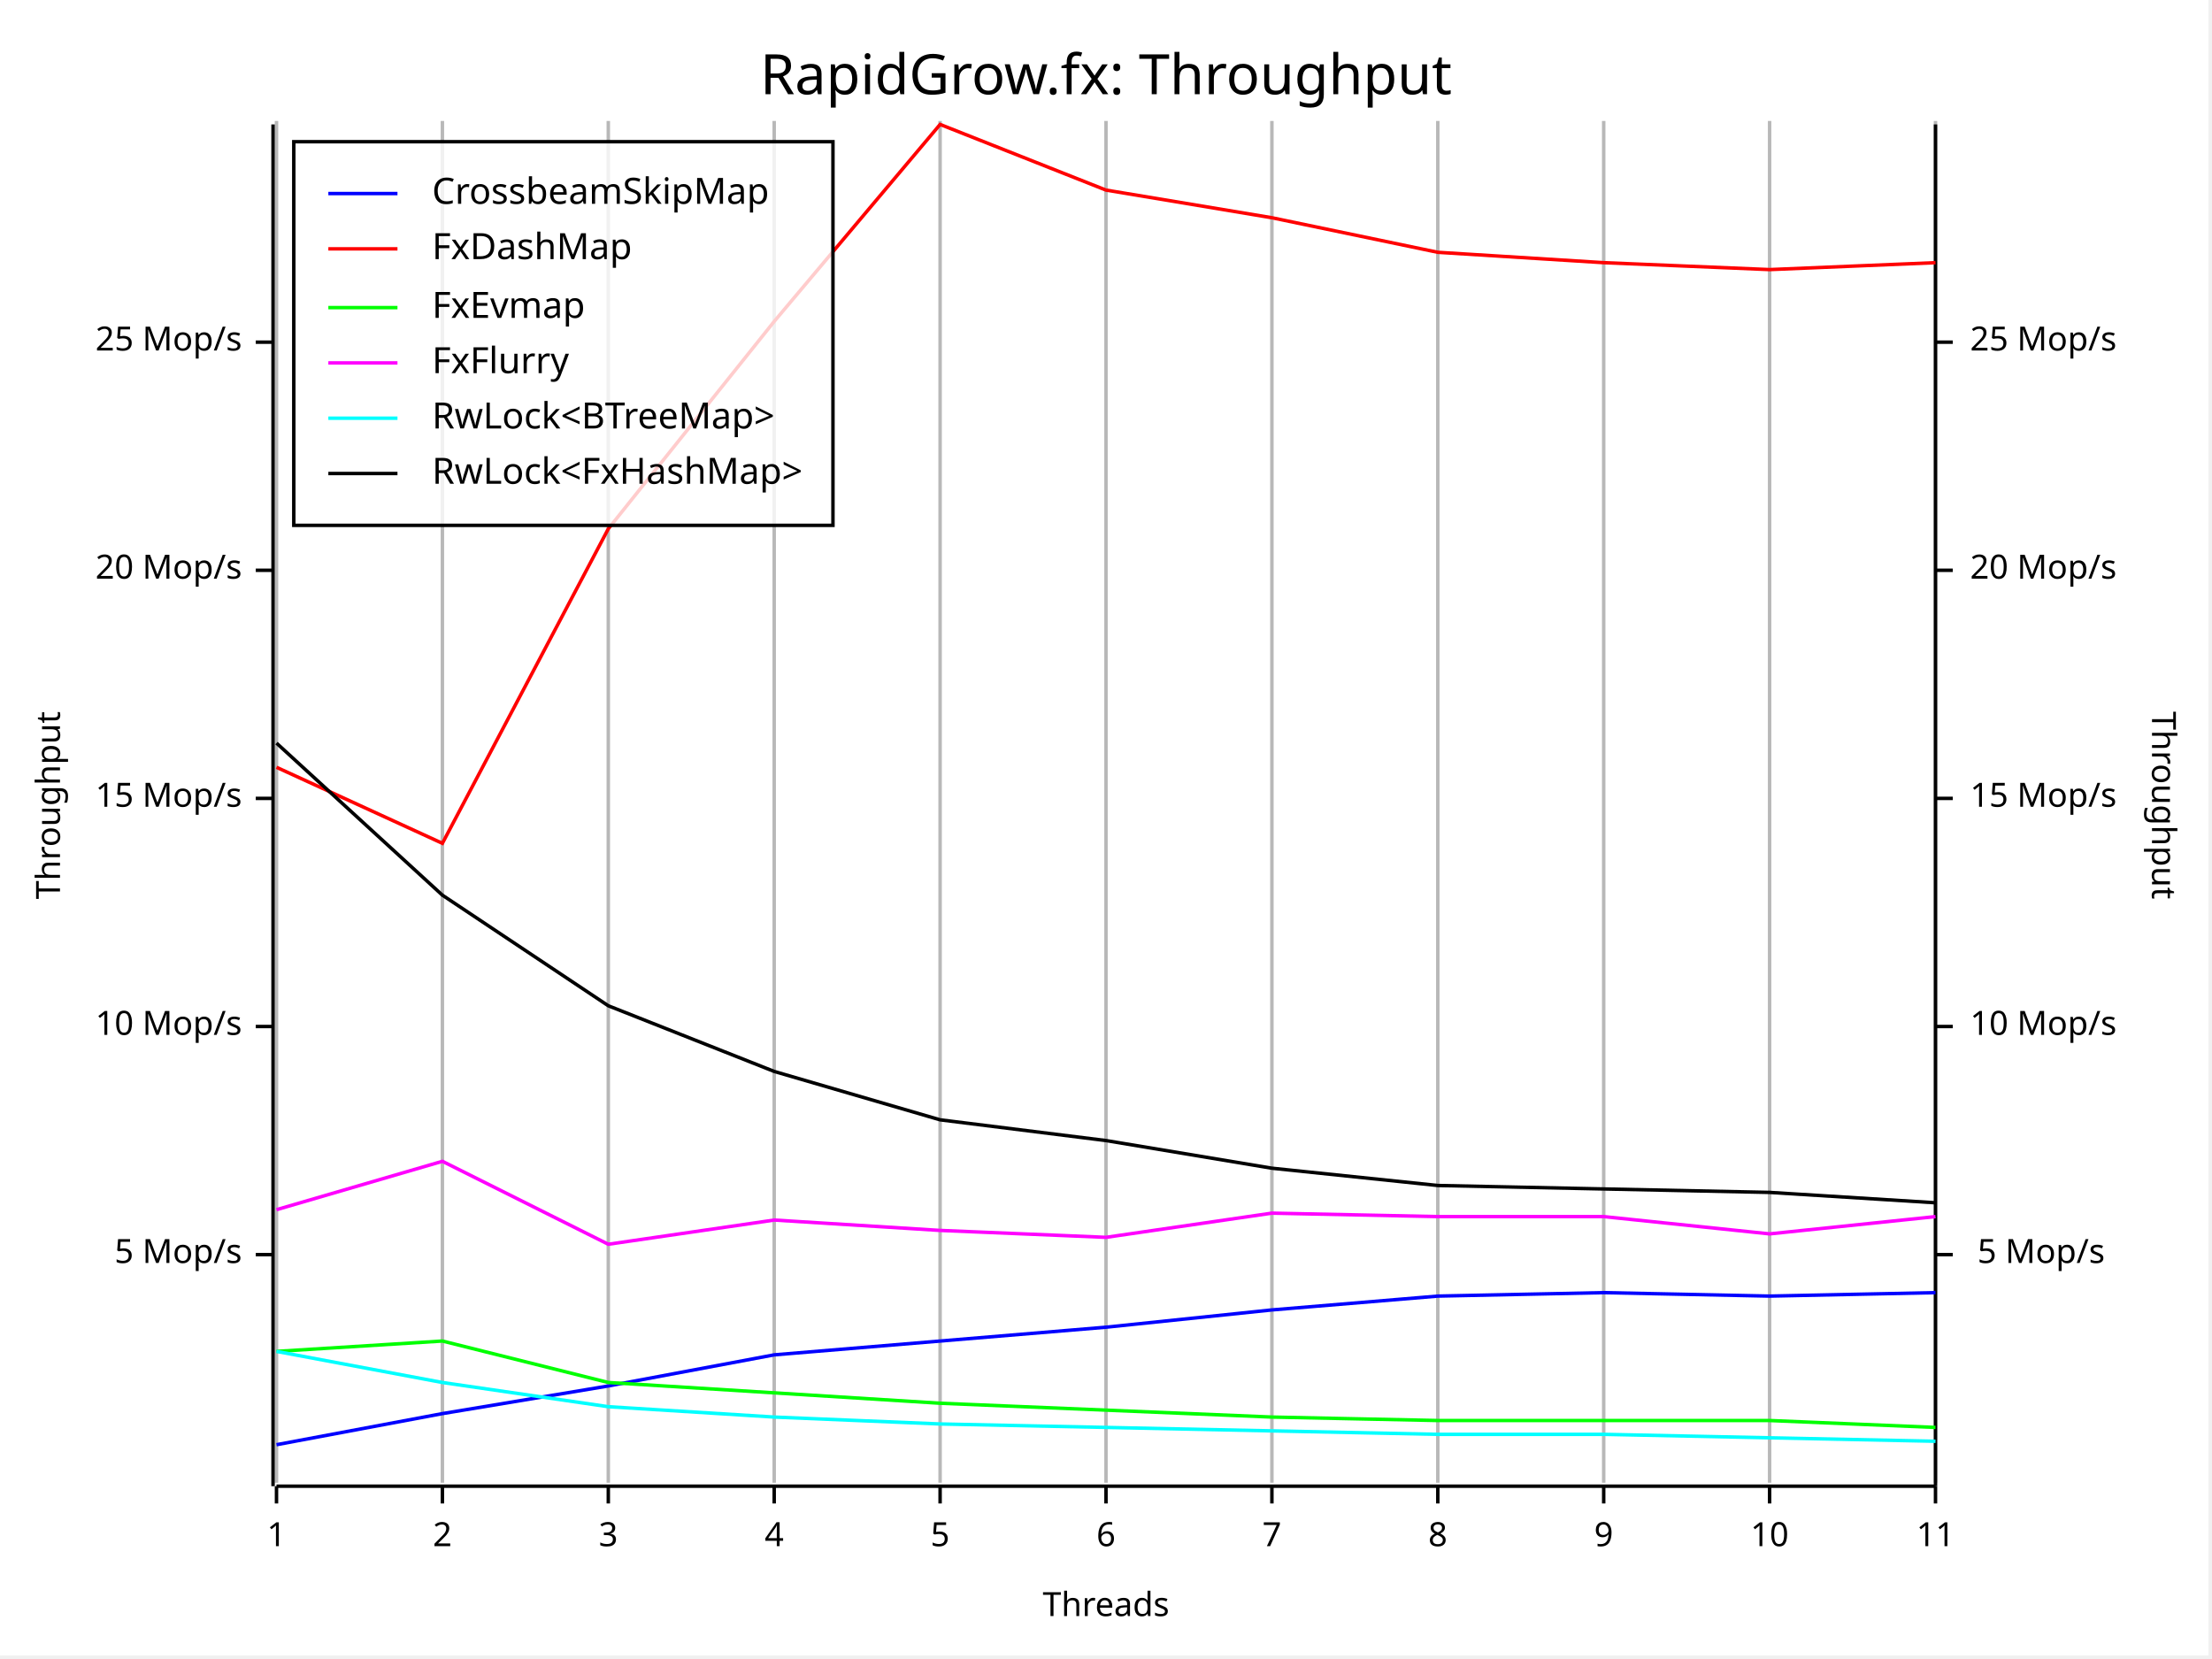
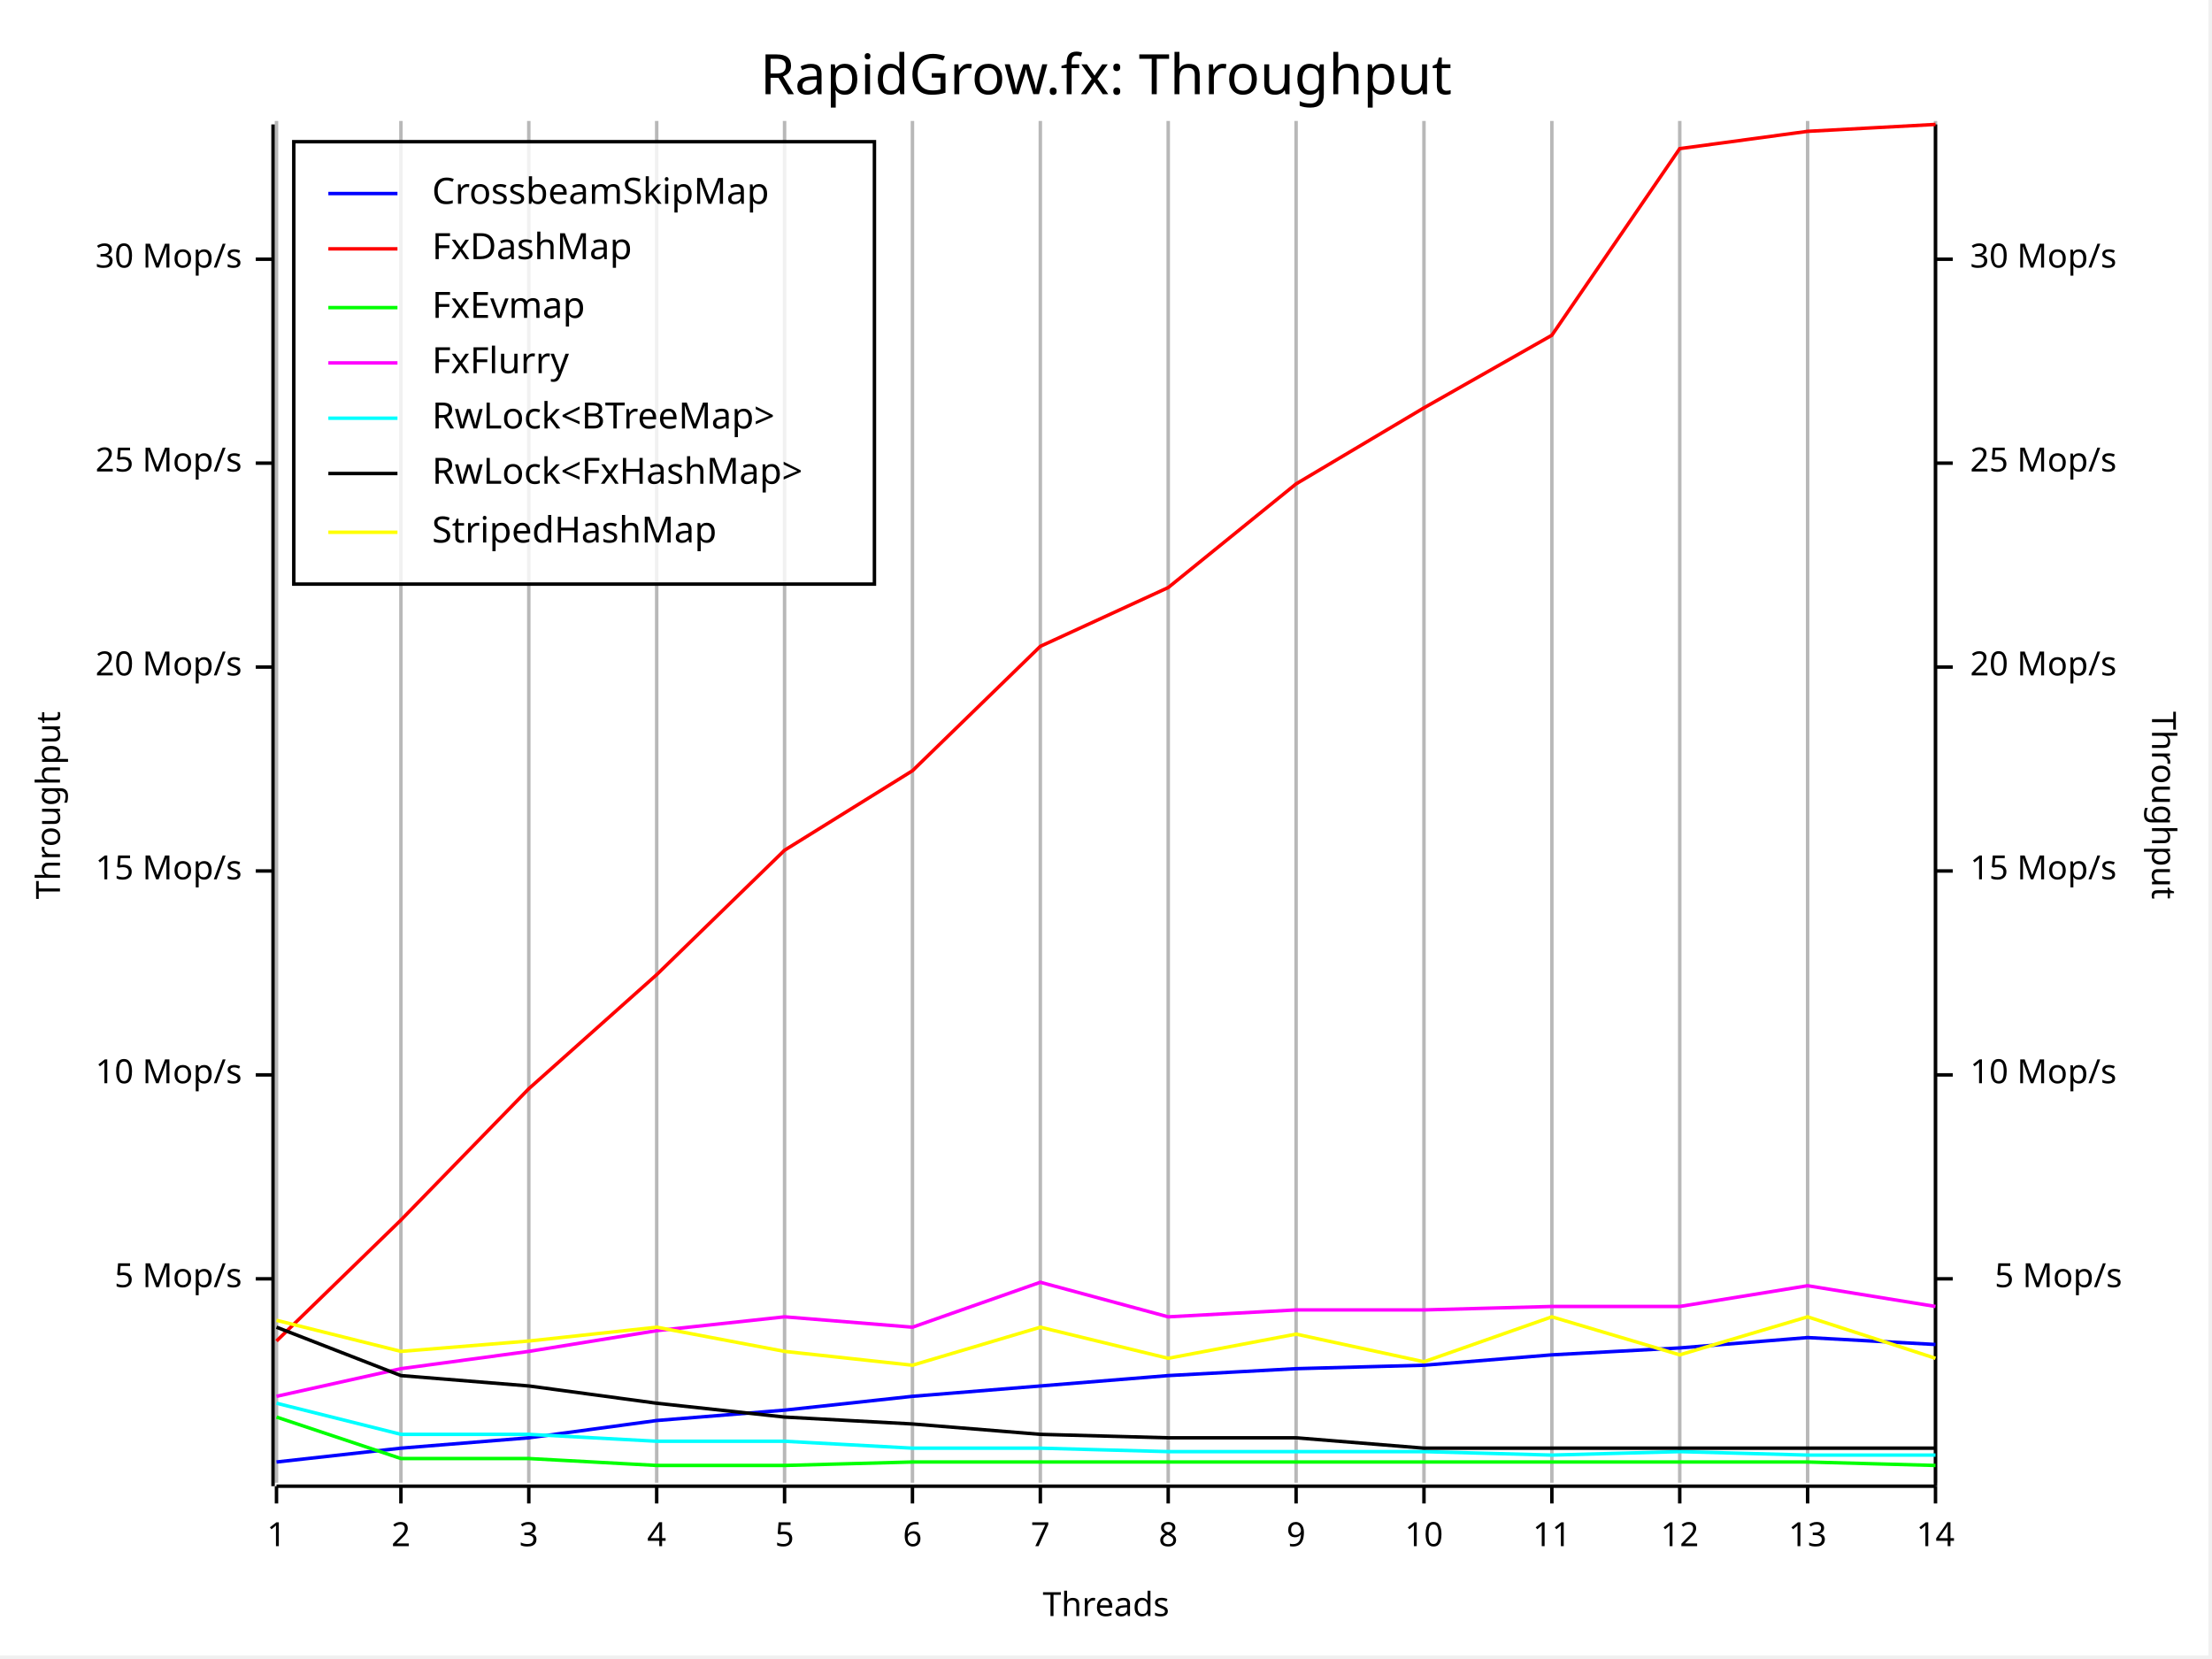
<svg xmlns="http://www.w3.org/2000/svg" width="640" height="480" viewBox="0 0 640 480">
  <rect x="0" y="0" width="639" height="479" opacity="1" fill="#FFFFFF" stroke="none" />
  <text x="320" y="15" dy="0.76em" text-anchor="middle" font-family="Fira Code" font-size="16.129" opacity="1" fill="#000000">
RapidGrow.fx: Throughput
</text>
  <line opacity="0.1" stroke="#000000" stroke-width="1" x1="80" y1="429" x2="80" y2="35" />
-   <line opacity="0.1" stroke="#000000" stroke-width="1" x1="128" y1="429" x2="128" y2="35" />
-   <line opacity="0.1" stroke="#000000" stroke-width="1" x1="176" y1="429" x2="176" y2="35" />
-   <line opacity="0.1" stroke="#000000" stroke-width="1" x1="224" y1="429" x2="224" y2="35" />
-   <line opacity="0.1" stroke="#000000" stroke-width="1" x1="272" y1="429" x2="272" y2="35" />
-   <line opacity="0.1" stroke="#000000" stroke-width="1" x1="320" y1="429" x2="320" y2="35" />
-   <line opacity="0.1" stroke="#000000" stroke-width="1" x1="368" y1="429" x2="368" y2="35" />
-   <line opacity="0.1" stroke="#000000" stroke-width="1" x1="416" y1="429" x2="416" y2="35" />
-   <line opacity="0.1" stroke="#000000" stroke-width="1" x1="464" y1="429" x2="464" y2="35" />
-   <line opacity="0.1" stroke="#000000" stroke-width="1" x1="512" y1="429" x2="512" y2="35" />
+   <line opacity="0.1" stroke="#000000" stroke-width="1" x1="116" y1="429" x2="116" y2="35" />
+   <line opacity="0.1" stroke="#000000" stroke-width="1" x1="153" y1="429" x2="153" y2="35" />
+   <line opacity="0.1" stroke="#000000" stroke-width="1" x1="190" y1="429" x2="190" y2="35" />
+   <line opacity="0.1" stroke="#000000" stroke-width="1" x1="227" y1="429" x2="227" y2="35" />
+   <line opacity="0.1" stroke="#000000" stroke-width="1" x1="264" y1="429" x2="264" y2="35" />
+   <line opacity="0.1" stroke="#000000" stroke-width="1" x1="301" y1="429" x2="301" y2="35" />
+   <line opacity="0.1" stroke="#000000" stroke-width="1" x1="338" y1="429" x2="338" y2="35" />
+   <line opacity="0.1" stroke="#000000" stroke-width="1" x1="375" y1="429" x2="375" y2="35" />
+   <line opacity="0.1" stroke="#000000" stroke-width="1" x1="412" y1="429" x2="412" y2="35" />
+   <line opacity="0.1" stroke="#000000" stroke-width="1" x1="449" y1="429" x2="449" y2="35" />
+   <line opacity="0.1" stroke="#000000" stroke-width="1" x1="486" y1="429" x2="486" y2="35" />
+   <line opacity="0.1" stroke="#000000" stroke-width="1" x1="523" y1="429" x2="523" y2="35" />
  <line opacity="0.1" stroke="#000000" stroke-width="1" x1="560" y1="429" x2="560" y2="35" />
  <text x="10" y="233" dy="0.76em" text-anchor="middle" font-family="sans-serif" font-size="9.677" opacity="1" fill="#000000" transform="rotate(270, 10, 233)">
Throughput
</text>
  <text x="320" y="470" dy="-0.5ex" text-anchor="middle" font-family="sans-serif" font-size="9.677" opacity="1" fill="#000000">
Threads
</text>
  <text x="630" y="233" dy="0.76em" text-anchor="middle" font-family="sans-serif" font-size="9.677" opacity="1" fill="#000000" transform="rotate(90, 630, 233)">
Throughput
</text>
  <line opacity="0.2" stroke="#000000" stroke-width="1" x1="80" y1="429" x2="80" y2="35" />
-   <line opacity="0.2" stroke="#000000" stroke-width="1" x1="128" y1="429" x2="128" y2="35" />
-   <line opacity="0.2" stroke="#000000" stroke-width="1" x1="176" y1="429" x2="176" y2="35" />
-   <line opacity="0.2" stroke="#000000" stroke-width="1" x1="224" y1="429" x2="224" y2="35" />
-   <line opacity="0.2" stroke="#000000" stroke-width="1" x1="272" y1="429" x2="272" y2="35" />
-   <line opacity="0.2" stroke="#000000" stroke-width="1" x1="320" y1="429" x2="320" y2="35" />
-   <line opacity="0.2" stroke="#000000" stroke-width="1" x1="368" y1="429" x2="368" y2="35" />
-   <line opacity="0.2" stroke="#000000" stroke-width="1" x1="416" y1="429" x2="416" y2="35" />
-   <line opacity="0.2" stroke="#000000" stroke-width="1" x1="464" y1="429" x2="464" y2="35" />
-   <line opacity="0.2" stroke="#000000" stroke-width="1" x1="512" y1="429" x2="512" y2="35" />
+   <line opacity="0.2" stroke="#000000" stroke-width="1" x1="116" y1="429" x2="116" y2="35" />
+   <line opacity="0.2" stroke="#000000" stroke-width="1" x1="153" y1="429" x2="153" y2="35" />
+   <line opacity="0.2" stroke="#000000" stroke-width="1" x1="190" y1="429" x2="190" y2="35" />
+   <line opacity="0.2" stroke="#000000" stroke-width="1" x1="227" y1="429" x2="227" y2="35" />
+   <line opacity="0.2" stroke="#000000" stroke-width="1" x1="264" y1="429" x2="264" y2="35" />
+   <line opacity="0.2" stroke="#000000" stroke-width="1" x1="301" y1="429" x2="301" y2="35" />
+   <line opacity="0.2" stroke="#000000" stroke-width="1" x1="338" y1="429" x2="338" y2="35" />
+   <line opacity="0.2" stroke="#000000" stroke-width="1" x1="375" y1="429" x2="375" y2="35" />
+   <line opacity="0.2" stroke="#000000" stroke-width="1" x1="412" y1="429" x2="412" y2="35" />
+   <line opacity="0.2" stroke="#000000" stroke-width="1" x1="449" y1="429" x2="449" y2="35" />
+   <line opacity="0.2" stroke="#000000" stroke-width="1" x1="486" y1="429" x2="486" y2="35" />
+   <line opacity="0.2" stroke="#000000" stroke-width="1" x1="523" y1="429" x2="523" y2="35" />
  <line opacity="0.2" stroke="#000000" stroke-width="1" x1="560" y1="429" x2="560" y2="35" />
  <polyline fill="none" opacity="1" stroke="#000000" stroke-width="1" points="79,36 79,430 " />
-   <text x="70" y="363" dy="0.5ex" text-anchor="end" font-family="sans-serif" font-size="9.677" opacity="1" fill="#000000">
+   <text x="70" y="370" dy="0.5ex" text-anchor="end" font-family="sans-serif" font-size="9.677" opacity="1" fill="#000000">
5 Mop/s
</text>
-   <polyline fill="none" opacity="1" stroke="#000000" stroke-width="1" points="74,363 79,363 " />
-   <text x="70" y="297" dy="0.5ex" text-anchor="end" font-family="sans-serif" font-size="9.677" opacity="1" fill="#000000">
+   <polyline fill="none" opacity="1" stroke="#000000" stroke-width="1" points="74,370 79,370 " />
+   <text x="70" y="311" dy="0.5ex" text-anchor="end" font-family="sans-serif" font-size="9.677" opacity="1" fill="#000000">
10 Mop/s
</text>
-   <polyline fill="none" opacity="1" stroke="#000000" stroke-width="1" points="74,297 79,297 " />
-   <text x="70" y="231" dy="0.5ex" text-anchor="end" font-family="sans-serif" font-size="9.677" opacity="1" fill="#000000">
+   <polyline fill="none" opacity="1" stroke="#000000" stroke-width="1" points="74,311 79,311 " />
+   <text x="70" y="252" dy="0.5ex" text-anchor="end" font-family="sans-serif" font-size="9.677" opacity="1" fill="#000000">
15 Mop/s
</text>
-   <polyline fill="none" opacity="1" stroke="#000000" stroke-width="1" points="74,231 79,231 " />
-   <text x="70" y="165" dy="0.5ex" text-anchor="end" font-family="sans-serif" font-size="9.677" opacity="1" fill="#000000">
+   <polyline fill="none" opacity="1" stroke="#000000" stroke-width="1" points="74,252 79,252 " />
+   <text x="70" y="193" dy="0.5ex" text-anchor="end" font-family="sans-serif" font-size="9.677" opacity="1" fill="#000000">
20 Mop/s
</text>
-   <polyline fill="none" opacity="1" stroke="#000000" stroke-width="1" points="74,165 79,165 " />
-   <text x="70" y="99" dy="0.5ex" text-anchor="end" font-family="sans-serif" font-size="9.677" opacity="1" fill="#000000">
+   <polyline fill="none" opacity="1" stroke="#000000" stroke-width="1" points="74,193 79,193 " />
+   <text x="70" y="134" dy="0.5ex" text-anchor="end" font-family="sans-serif" font-size="9.677" opacity="1" fill="#000000">
25 Mop/s
</text>
-   <polyline fill="none" opacity="1" stroke="#000000" stroke-width="1" points="74,99 79,99 " />
+   <polyline fill="none" opacity="1" stroke="#000000" stroke-width="1" points="74,134 79,134 " />
+   <text x="70" y="75" dy="0.5ex" text-anchor="end" font-family="sans-serif" font-size="9.677" opacity="1" fill="#000000">
+ 30 Mop/s
+ </text>
+   <polyline fill="none" opacity="1" stroke="#000000" stroke-width="1" points="74,75 79,75 " />
  <polyline fill="none" opacity="1" stroke="#000000" stroke-width="1" points="80,430 560,430 " />
  <text x="80" y="440" dy="0.76em" text-anchor="middle" font-family="sans-serif" font-size="9.677" opacity="1" fill="#000000">
1
</text>
  <polyline fill="none" opacity="1" stroke="#000000" stroke-width="1" points="80,430 80,435 " />
-   <text x="128" y="440" dy="0.76em" text-anchor="middle" font-family="sans-serif" font-size="9.677" opacity="1" fill="#000000">
+   <text x="116" y="440" dy="0.76em" text-anchor="middle" font-family="sans-serif" font-size="9.677" opacity="1" fill="#000000">
2
</text>
-   <polyline fill="none" opacity="1" stroke="#000000" stroke-width="1" points="128,430 128,435 " />
-   <text x="176" y="440" dy="0.76em" text-anchor="middle" font-family="sans-serif" font-size="9.677" opacity="1" fill="#000000">
+   <polyline fill="none" opacity="1" stroke="#000000" stroke-width="1" points="116,430 116,435 " />
+   <text x="153" y="440" dy="0.76em" text-anchor="middle" font-family="sans-serif" font-size="9.677" opacity="1" fill="#000000">
3
</text>
-   <polyline fill="none" opacity="1" stroke="#000000" stroke-width="1" points="176,430 176,435 " />
-   <text x="224" y="440" dy="0.76em" text-anchor="middle" font-family="sans-serif" font-size="9.677" opacity="1" fill="#000000">
+   <polyline fill="none" opacity="1" stroke="#000000" stroke-width="1" points="153,430 153,435 " />
+   <text x="190" y="440" dy="0.76em" text-anchor="middle" font-family="sans-serif" font-size="9.677" opacity="1" fill="#000000">
4
</text>
-   <polyline fill="none" opacity="1" stroke="#000000" stroke-width="1" points="224,430 224,435 " />
-   <text x="272" y="440" dy="0.76em" text-anchor="middle" font-family="sans-serif" font-size="9.677" opacity="1" fill="#000000">
+   <polyline fill="none" opacity="1" stroke="#000000" stroke-width="1" points="190,430 190,435 " />
+   <text x="227" y="440" dy="0.76em" text-anchor="middle" font-family="sans-serif" font-size="9.677" opacity="1" fill="#000000">
5
</text>
-   <polyline fill="none" opacity="1" stroke="#000000" stroke-width="1" points="272,430 272,435 " />
-   <text x="320" y="440" dy="0.76em" text-anchor="middle" font-family="sans-serif" font-size="9.677" opacity="1" fill="#000000">
+   <polyline fill="none" opacity="1" stroke="#000000" stroke-width="1" points="227,430 227,435 " />
+   <text x="264" y="440" dy="0.76em" text-anchor="middle" font-family="sans-serif" font-size="9.677" opacity="1" fill="#000000">
6
</text>
-   <polyline fill="none" opacity="1" stroke="#000000" stroke-width="1" points="320,430 320,435 " />
-   <text x="368" y="440" dy="0.76em" text-anchor="middle" font-family="sans-serif" font-size="9.677" opacity="1" fill="#000000">
+   <polyline fill="none" opacity="1" stroke="#000000" stroke-width="1" points="264,430 264,435 " />
+   <text x="301" y="440" dy="0.76em" text-anchor="middle" font-family="sans-serif" font-size="9.677" opacity="1" fill="#000000">
7
</text>
-   <polyline fill="none" opacity="1" stroke="#000000" stroke-width="1" points="368,430 368,435 " />
-   <text x="416" y="440" dy="0.76em" text-anchor="middle" font-family="sans-serif" font-size="9.677" opacity="1" fill="#000000">
+   <polyline fill="none" opacity="1" stroke="#000000" stroke-width="1" points="301,430 301,435 " />
+   <text x="338" y="440" dy="0.76em" text-anchor="middle" font-family="sans-serif" font-size="9.677" opacity="1" fill="#000000">
8
</text>
-   <polyline fill="none" opacity="1" stroke="#000000" stroke-width="1" points="416,430 416,435 " />
-   <text x="464" y="440" dy="0.76em" text-anchor="middle" font-family="sans-serif" font-size="9.677" opacity="1" fill="#000000">
+   <polyline fill="none" opacity="1" stroke="#000000" stroke-width="1" points="338,430 338,435 " />
+   <text x="375" y="440" dy="0.76em" text-anchor="middle" font-family="sans-serif" font-size="9.677" opacity="1" fill="#000000">
9
</text>
-   <polyline fill="none" opacity="1" stroke="#000000" stroke-width="1" points="464,430 464,435 " />
-   <text x="512" y="440" dy="0.76em" text-anchor="middle" font-family="sans-serif" font-size="9.677" opacity="1" fill="#000000">
+   <polyline fill="none" opacity="1" stroke="#000000" stroke-width="1" points="375,430 375,435 " />
+   <text x="412" y="440" dy="0.76em" text-anchor="middle" font-family="sans-serif" font-size="9.677" opacity="1" fill="#000000">
10
</text>
-   <polyline fill="none" opacity="1" stroke="#000000" stroke-width="1" points="512,430 512,435 " />
+   <polyline fill="none" opacity="1" stroke="#000000" stroke-width="1" points="412,430 412,435 " />
+   <text x="449" y="440" dy="0.76em" text-anchor="middle" font-family="sans-serif" font-size="9.677" opacity="1" fill="#000000">
+ 11
+ </text>
+   <polyline fill="none" opacity="1" stroke="#000000" stroke-width="1" points="449,430 449,435 " />
+   <text x="486" y="440" dy="0.76em" text-anchor="middle" font-family="sans-serif" font-size="9.677" opacity="1" fill="#000000">
+ 12
+ </text>
+   <polyline fill="none" opacity="1" stroke="#000000" stroke-width="1" points="486,430 486,435 " />
+   <text x="523" y="440" dy="0.76em" text-anchor="middle" font-family="sans-serif" font-size="9.677" opacity="1" fill="#000000">
+ 13
+ </text>
+   <polyline fill="none" opacity="1" stroke="#000000" stroke-width="1" points="523,430 523,435 " />
  <text x="560" y="440" dy="0.76em" text-anchor="middle" font-family="sans-serif" font-size="9.677" opacity="1" fill="#000000">
- 11
+ 14
</text>
  <polyline fill="none" opacity="1" stroke="#000000" stroke-width="1" points="560,430 560,435 " />
  <polyline fill="none" opacity="1" stroke="#000000" stroke-width="1" points="560,36 560,430 " />
-   <text x="609" y="363" dy="0.5ex" text-anchor="end" font-family="sans-serif" font-size="9.677" opacity="1" fill="#000000">
+   <text x="614" y="370" dy="0.5ex" text-anchor="end" font-family="sans-serif" font-size="9.677" opacity="1" fill="#000000">
5 Mop/s
</text>
-   <polyline fill="none" opacity="1" stroke="#000000" stroke-width="1" points="560,363 565,363 " />
-   <text x="570" y="297" dy="0.5ex" text-anchor="start" font-family="sans-serif" font-size="9.677" opacity="1" fill="#000000">
+   <polyline fill="none" opacity="1" stroke="#000000" stroke-width="1" points="560,370 565,370 " />
+   <text x="570" y="311" dy="0.5ex" text-anchor="start" font-family="sans-serif" font-size="9.677" opacity="1" fill="#000000">
10 Mop/s
</text>
-   <polyline fill="none" opacity="1" stroke="#000000" stroke-width="1" points="560,297 565,297 " />
-   <text x="570" y="231" dy="0.5ex" text-anchor="start" font-family="sans-serif" font-size="9.677" opacity="1" fill="#000000">
+   <polyline fill="none" opacity="1" stroke="#000000" stroke-width="1" points="560,311 565,311 " />
+   <text x="570" y="252" dy="0.5ex" text-anchor="start" font-family="sans-serif" font-size="9.677" opacity="1" fill="#000000">
15 Mop/s
</text>
-   <polyline fill="none" opacity="1" stroke="#000000" stroke-width="1" points="560,231 565,231 " />
-   <text x="570" y="165" dy="0.5ex" text-anchor="start" font-family="sans-serif" font-size="9.677" opacity="1" fill="#000000">
+   <polyline fill="none" opacity="1" stroke="#000000" stroke-width="1" points="560,252 565,252 " />
+   <text x="570" y="193" dy="0.5ex" text-anchor="start" font-family="sans-serif" font-size="9.677" opacity="1" fill="#000000">
20 Mop/s
</text>
-   <polyline fill="none" opacity="1" stroke="#000000" stroke-width="1" points="560,165 565,165 " />
-   <text x="570" y="99" dy="0.5ex" text-anchor="start" font-family="sans-serif" font-size="9.677" opacity="1" fill="#000000">
+   <polyline fill="none" opacity="1" stroke="#000000" stroke-width="1" points="560,193 565,193 " />
+   <text x="570" y="134" dy="0.5ex" text-anchor="start" font-family="sans-serif" font-size="9.677" opacity="1" fill="#000000">
25 Mop/s
</text>
-   <polyline fill="none" opacity="1" stroke="#000000" stroke-width="1" points="560,99 565,99 " />
-   <polyline fill="none" opacity="1" stroke="#0000FF" stroke-width="1" points="80,418 128,409 176,401 224,392 272,388 320,384 368,379 416,375 464,374 512,375 560,374 " />
-   <polyline fill="none" opacity="1" stroke="#FF0000" stroke-width="1" points="80,222 128,244 176,153 224,93 272,36 320,55 368,63 416,73 464,76 512,78 560,76 " />
-   <polyline fill="none" opacity="1" stroke="#00FF00" stroke-width="1" points="80,391 128,388 176,400 224,403 272,406 320,408 368,410 416,411 464,411 512,411 560,413 " />
-   <polyline fill="none" opacity="1" stroke="#FF00FF" stroke-width="1" points="80,350 128,336 176,360 224,353 272,356 320,358 368,351 416,352 464,352 512,357 560,352 " />
-   <polyline fill="none" opacity="1" stroke="#00FFFF" stroke-width="1" points="80,391 128,400 176,407 224,410 272,412 320,413 368,414 416,415 464,415 512,416 560,417 " />
-   <polyline fill="none" opacity="1" stroke="#000000" stroke-width="1" points="80,215 128,259 176,291 224,310 272,324 320,330 368,338 416,343 464,344 512,345 560,348 " />
-   <rect x="85" y="41" width="156" height="111" opacity="0.8" fill="#FFFFFF" stroke="none" />
-   <rect x="85" y="41" width="156" height="111" opacity="1" fill="none" stroke="#000000" />
+   <polyline fill="none" opacity="1" stroke="#000000" stroke-width="1" points="560,134 565,134 " />
+   <text x="570" y="75" dy="0.5ex" text-anchor="start" font-family="sans-serif" font-size="9.677" opacity="1" fill="#000000">
+ 30 Mop/s
+ </text>
+   <polyline fill="none" opacity="1" stroke="#000000" stroke-width="1" points="560,75 565,75 " />
+   <polyline fill="none" opacity="1" stroke="#0000FF" stroke-width="1" points="80,423 116,419 153,416 190,411 227,408 264,404 301,401 338,398 375,396 412,395 449,392 486,390 523,387 560,389 " />
+   <polyline fill="none" opacity="1" stroke="#FF0000" stroke-width="1" points="80,388 116,353 153,315 190,282 227,246 264,223 301,187 338,170 375,140 412,118 449,97 486,43 523,38 560,36 " />
+   <polyline fill="none" opacity="1" stroke="#00FF00" stroke-width="1" points="80,410 116,422 153,422 190,424 227,424 264,423 301,423 338,423 375,423 412,423 449,423 486,423 523,423 560,424 " />
+   <polyline fill="none" opacity="1" stroke="#FF00FF" stroke-width="1" points="80,404 116,396 153,391 190,385 227,381 264,384 301,371 338,381 375,379 412,379 449,378 486,378 523,372 560,378 " />
+   <polyline fill="none" opacity="1" stroke="#00FFFF" stroke-width="1" points="80,406 116,415 153,415 190,417 227,417 264,419 301,419 338,420 375,420 412,420 449,421 486,420 523,421 560,421 " />
+   <polyline fill="none" opacity="1" stroke="#000000" stroke-width="1" points="80,384 116,398 153,401 190,406 227,410 264,412 301,415 338,416 375,416 412,419 449,419 486,419 523,419 560,419 " />
+   <polyline fill="none" opacity="1" stroke="#FFFF00" stroke-width="1" points="80,382 116,391 153,388 190,384 227,391 264,395 301,384 338,393 375,386 412,394 449,381 486,392 523,381 560,393 " />
+   <rect x="85" y="41" width="168" height="128" opacity="0.8" fill="#FFFFFF" stroke="none" />
+   <rect x="85" y="41" width="168" height="128" opacity="1" fill="none" stroke="#000000" />
  <text x="125" y="51" dy="0.76em" text-anchor="start" font-family="Fira Code" font-size="10.484" opacity="1" fill="#000000">
CrossbeamSkipMap
</text>
  <text x="125" y="67" dy="0.76em" text-anchor="start" font-family="Fira Code" font-size="10.484" opacity="1" fill="#000000">
FxDashMap
</text>
  <text x="125" y="84" dy="0.76em" text-anchor="start" font-family="Fira Code" font-size="10.484" opacity="1" fill="#000000">
FxEvmap
</text>
  <text x="125" y="100" dy="0.76em" text-anchor="start" font-family="Fira Code" font-size="10.484" opacity="1" fill="#000000">
FxFlurry
</text>
  <text x="125" y="116" dy="0.76em" text-anchor="start" font-family="Fira Code" font-size="10.484" opacity="1" fill="#000000">
RwLock&lt;BTreeMap&gt;
</text>
  <text x="125" y="132" dy="0.76em" text-anchor="start" font-family="Fira Code" font-size="10.484" opacity="1" fill="#000000">
RwLock&lt;FxHashMap&gt;
</text>
+   <text x="125" y="149" dy="0.76em" text-anchor="start" font-family="Fira Code" font-size="10.484" opacity="1" fill="#000000">
+ StripedHashMap
+ </text>
  <polyline fill="none" opacity="1" stroke="#0000FF" stroke-width="1" points="95,56 115,56 " />
  <polyline fill="none" opacity="1" stroke="#FF0000" stroke-width="1" points="95,72 115,72 " />
  <polyline fill="none" opacity="1" stroke="#00FF00" stroke-width="1" points="95,89 115,89 " />
  <polyline fill="none" opacity="1" stroke="#FF00FF" stroke-width="1" points="95,105 115,105 " />
  <polyline fill="none" opacity="1" stroke="#00FFFF" stroke-width="1" points="95,121 115,121 " />
  <polyline fill="none" opacity="1" stroke="#000000" stroke-width="1" points="95,137 115,137 " />
+   <polyline fill="none" opacity="1" stroke="#FFFF00" stroke-width="1" points="95,154 115,154 " />
</svg>
